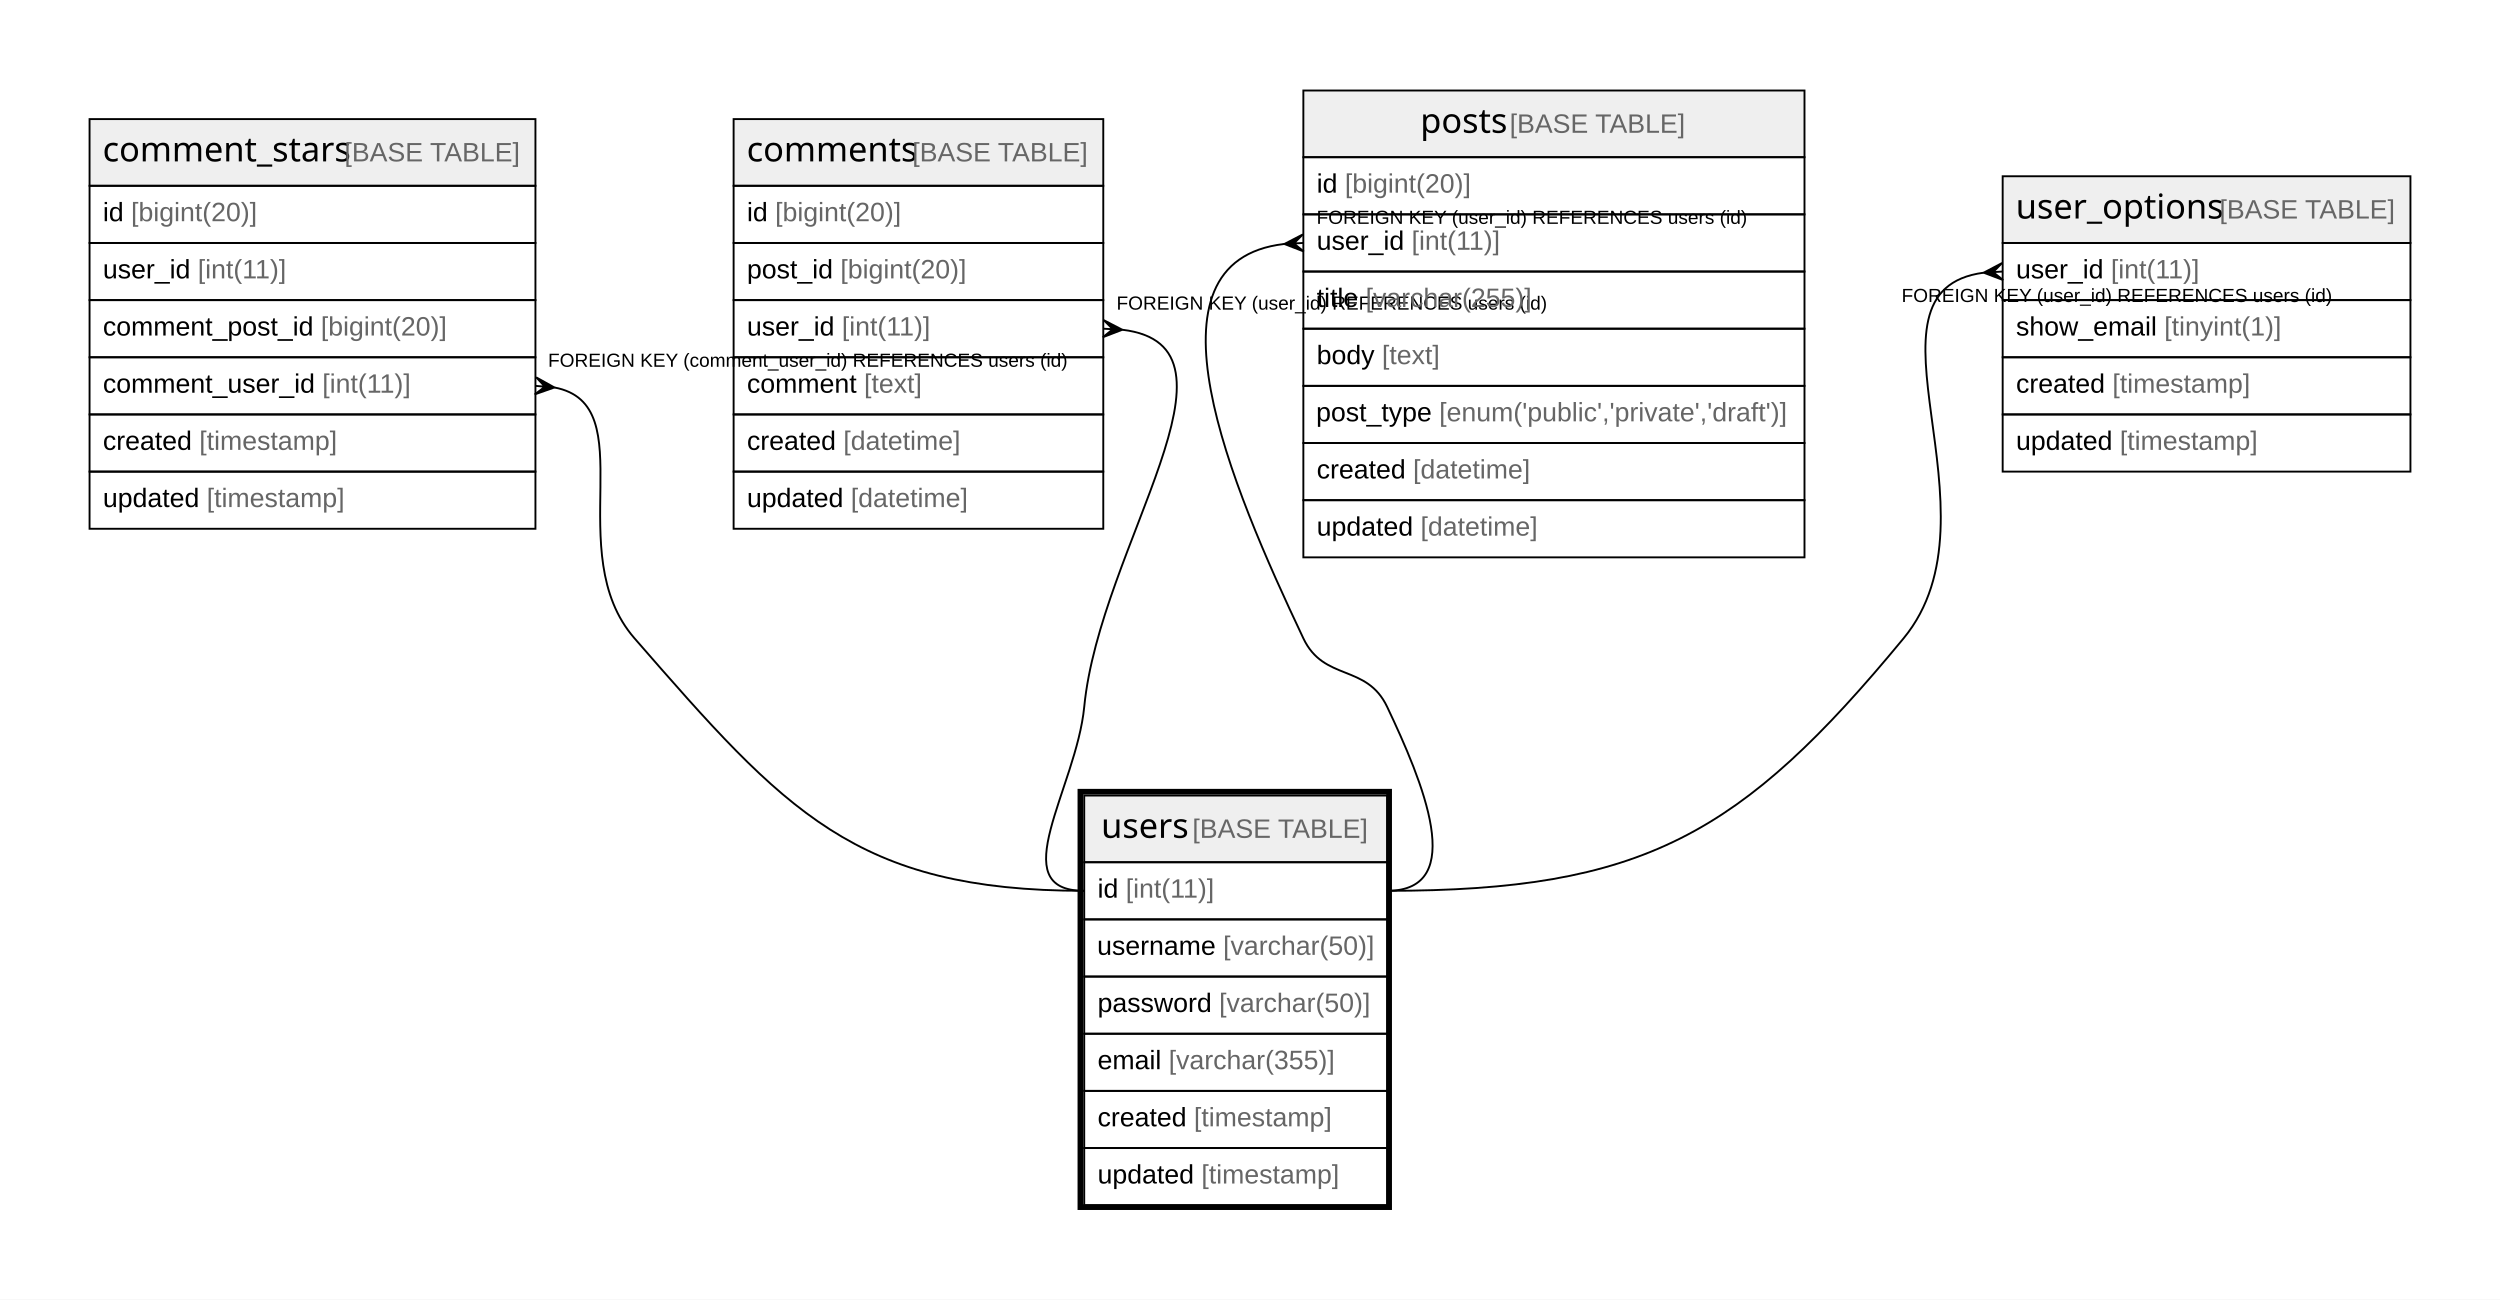
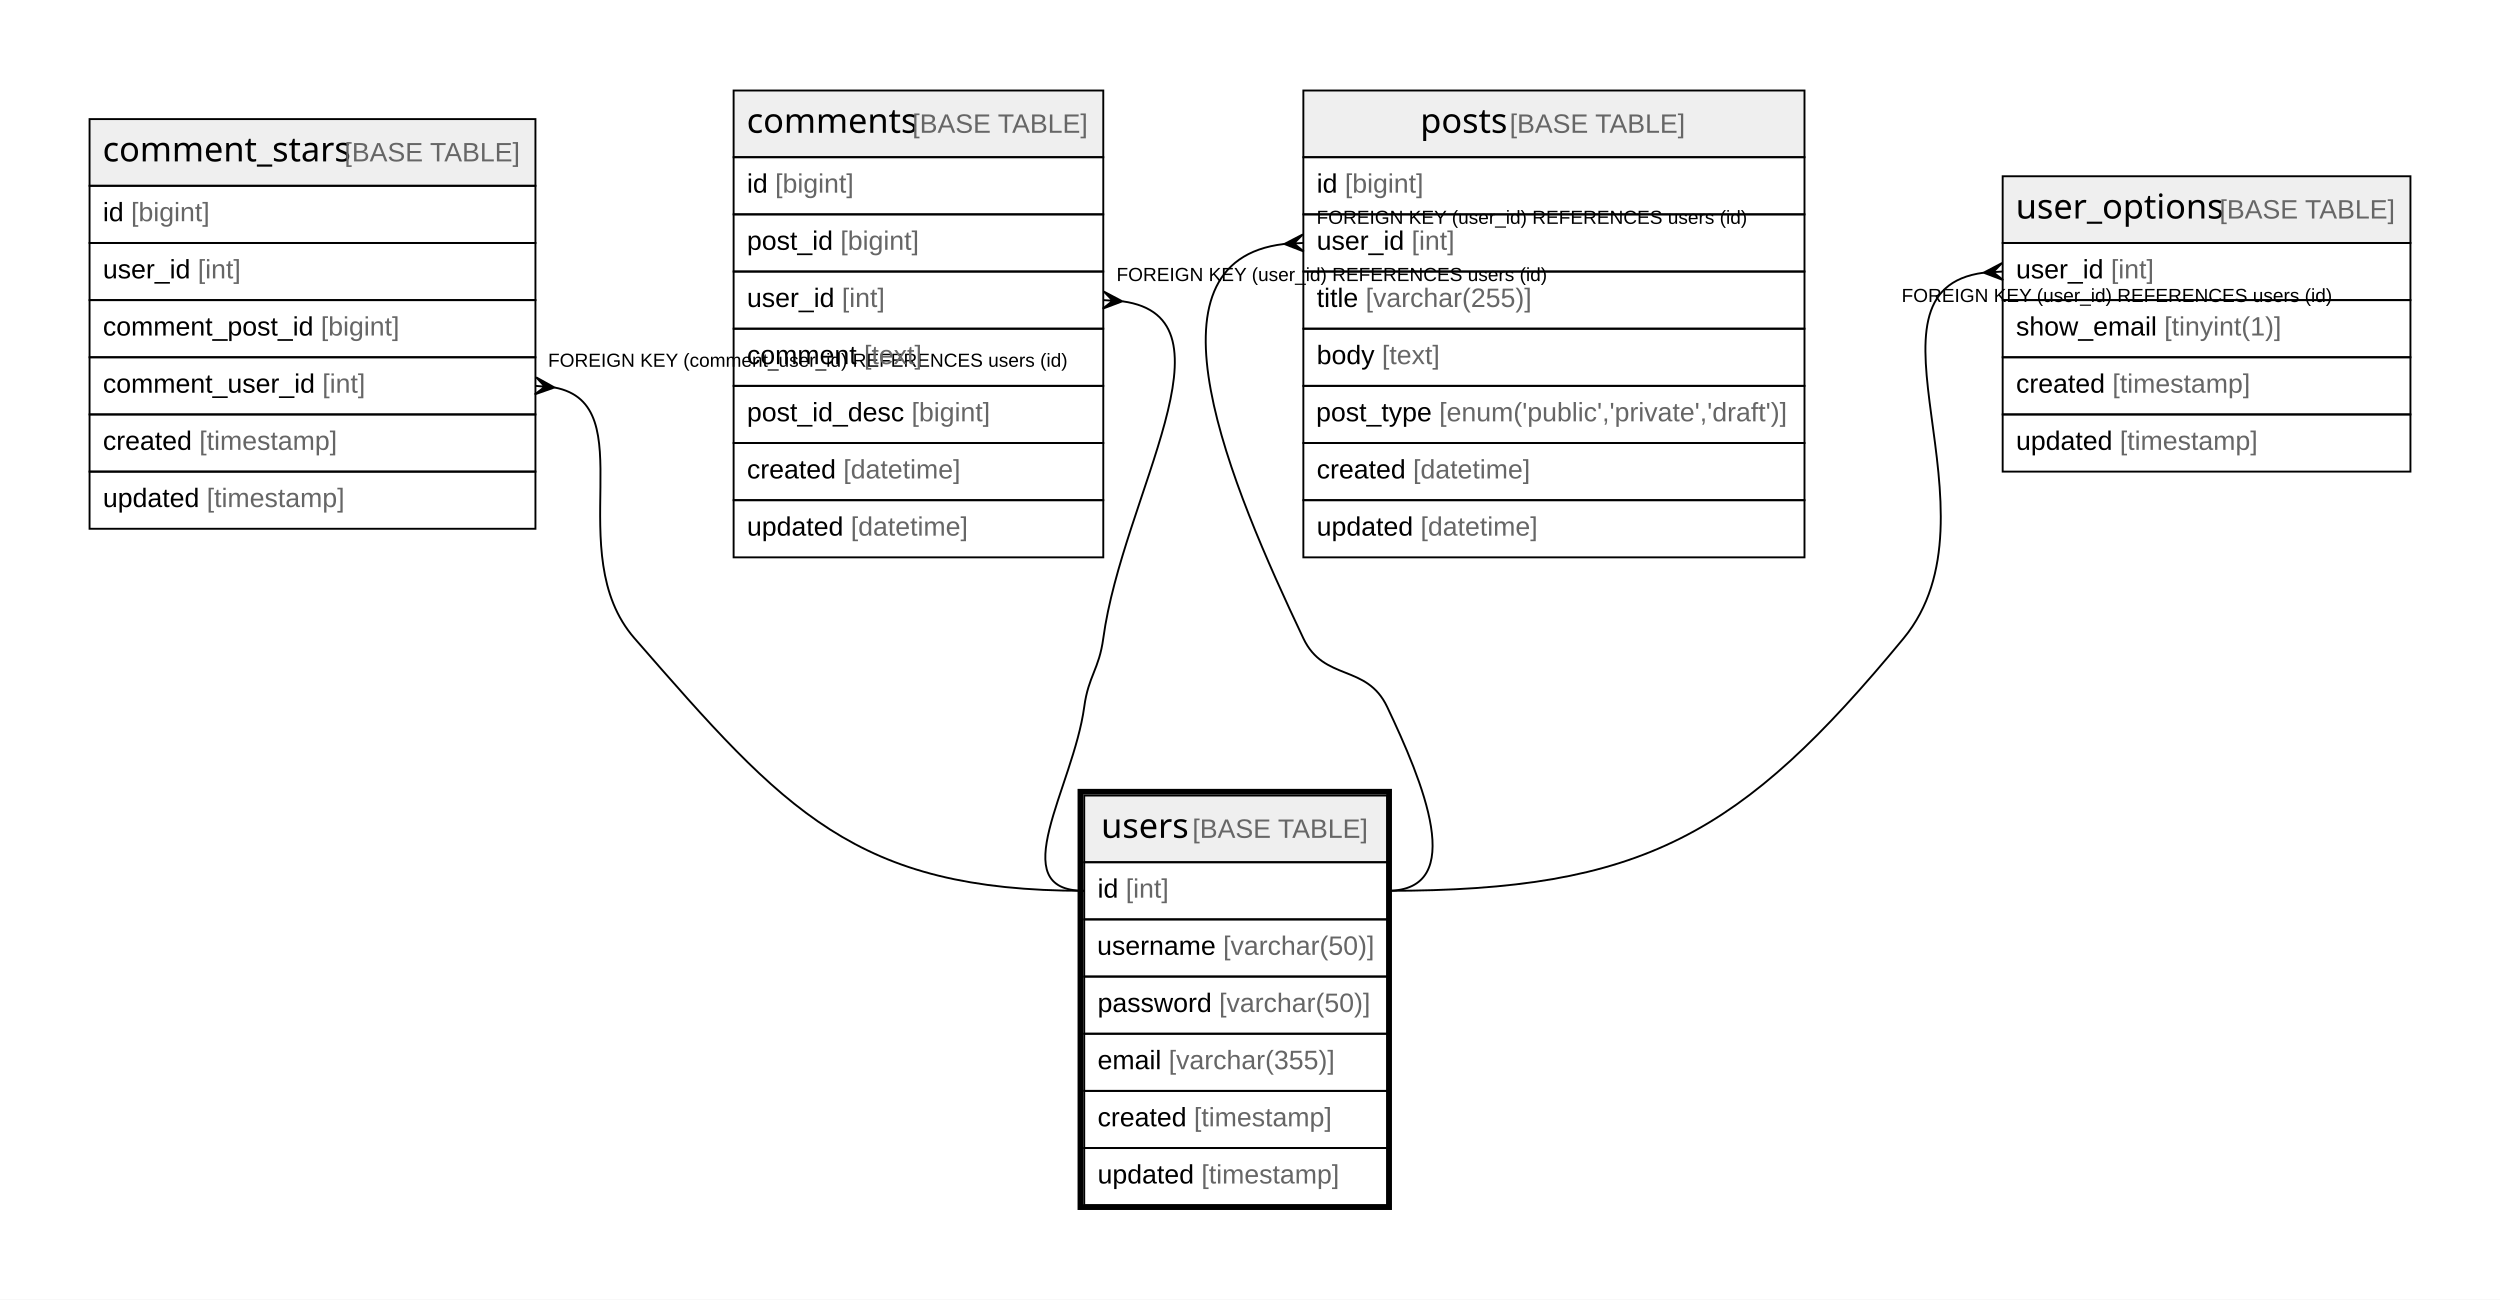
<svg xmlns="http://www.w3.org/2000/svg" width="1312pt" height="682pt" viewBox="0.00 0.00 1312.00 682.00">
  <g id="graph0" class="graph" transform="scale(1 1) rotate(0) translate(4 678)">
    <polygon fill="#ffffff" stroke="transparent" points="-4,4 -4,-678 1308,-678 1308,4 -4,4" />
    <g id="node1" class="node">
      <polygon fill="#efefef" stroke="transparent" points="565,-225.5 565,-260.5 724,-260.5 724,-225.5 565,-225.5" />
      <polygon fill="none" stroke="#000000" points="565,-225.5 565,-260.5 724,-260.5 724,-225.5 565,-225.5" />
      <text text-anchor="start" x="573.871" y="-238.3" font-family="Arial Bold" font-size="18.00" fill="#000000">users</text>
      <text text-anchor="start" x="617.875" y="-238.3" font-family="Arial" font-size="14.00" fill="#000000"> </text>
      <text text-anchor="start" x="621.766" y="-238.3" font-family="Arial" font-size="14.00" fill="#666666">[BASE TABLE]</text>
      <polygon fill="none" stroke="#000000" points="565,-195.5 565,-225.5 724,-225.5 724,-195.5 565,-195.5" />
      <text text-anchor="start" x="572" y="-206.9" font-family="Arial" font-size="14.00" fill="#000000">id </text>
-       <text text-anchor="start" x="586.78" y="-206.9" font-family="Arial" font-size="14.00" fill="#666666">[int(11)]</text>
+       <text text-anchor="start" x="586.78" y="-206.9" font-family="Arial" font-size="14.00" fill="#666666">[int]</text>
      <polygon fill="none" stroke="#000000" points="565,-165.5 565,-195.5 724,-195.5 724,-165.5 565,-165.5" />
      <text text-anchor="start" x="571.769" y="-176.9" font-family="Arial" font-size="14.00" fill="#000000">username </text>
      <text text-anchor="start" x="637.894" y="-176.9" font-family="Arial" font-size="14.00" fill="#666666">[varchar(50)]</text>
      <polygon fill="none" stroke="#000000" points="565,-135.5 565,-165.5 724,-165.5 724,-135.5 565,-135.5" />
      <text text-anchor="start" x="572" y="-146.9" font-family="Arial" font-size="14.00" fill="#000000">password </text>
      <text text-anchor="start" x="635.788" y="-146.9" font-family="Arial" font-size="14.00" fill="#666666">[varchar(50)]</text>
      <polygon fill="none" stroke="#000000" points="565,-105.5 565,-135.5 724,-135.5 724,-105.5 565,-105.5" />
      <text text-anchor="start" x="572" y="-116.9" font-family="Arial" font-size="14.00" fill="#000000">email </text>
      <text text-anchor="start" x="609.33" y="-116.9" font-family="Arial" font-size="14.00" fill="#666666">[varchar(355)]</text>
      <polygon fill="none" stroke="#000000" points="565,-75.5 565,-105.5 724,-105.5 724,-75.5 565,-75.5" />
      <text text-anchor="start" x="572" y="-86.9" font-family="Arial" font-size="14.00" fill="#000000">created </text>
      <text text-anchor="start" x="622.572" y="-86.9" font-family="Arial" font-size="14.00" fill="#666666">[timestamp]</text>
      <polygon fill="none" stroke="#000000" points="565,-45.5 565,-75.5 724,-75.5 724,-45.5 565,-45.5" />
      <text text-anchor="start" x="572" y="-56.9" font-family="Arial" font-size="14.00" fill="#000000">updated </text>
      <text text-anchor="start" x="626.477" y="-56.9" font-family="Arial" font-size="14.00" fill="#666666">[timestamp]</text>
      <polygon fill="none" stroke="#000000" stroke-width="3" points="563,-44.5 563,-262.5 725,-262.5 725,-44.5 563,-44.5" />
    </g>
    <g id="node2" class="node">
      <polygon fill="#efefef" stroke="transparent" points="43,-580.5 43,-615.5 277,-615.5 277,-580.5 43,-580.5" />
      <polygon fill="none" stroke="#000000" points="43,-580.5 43,-615.5 277,-615.5 277,-580.5 43,-580.5" />
      <text text-anchor="start" x="49.867" y="-593.3" font-family="Arial Bold" font-size="18.00" fill="#000000">comment_stars</text>
      <text text-anchor="start" x="172.879" y="-593.3" font-family="Arial" font-size="14.00" fill="#000000"> </text>
      <text text-anchor="start" x="176.77" y="-593.3" font-family="Arial" font-size="14.00" fill="#666666">[BASE TABLE]</text>
      <polygon fill="none" stroke="#000000" points="43,-550.5 43,-580.5 277,-580.5 277,-550.5 43,-550.5" />
      <text text-anchor="start" x="50" y="-561.9" font-family="Arial" font-size="14.00" fill="#000000">id </text>
-       <text text-anchor="start" x="64.78" y="-561.9" font-family="Arial" font-size="14.00" fill="#666666">[bigint(20)]</text>
+       <text text-anchor="start" x="64.78" y="-561.9" font-family="Arial" font-size="14.00" fill="#666666">[bigint]</text>
      <polygon fill="none" stroke="#000000" points="43,-520.5 43,-550.5 277,-550.5 277,-520.5 43,-520.5" />
      <text text-anchor="start" x="50" y="-531.9" font-family="Arial" font-size="14.00" fill="#000000">user_id </text>
-       <text text-anchor="start" x="99.788" y="-531.9" font-family="Arial" font-size="14.00" fill="#666666">[int(11)]</text>
+       <text text-anchor="start" x="99.788" y="-531.9" font-family="Arial" font-size="14.00" fill="#666666">[int]</text>
      <polygon fill="none" stroke="#000000" points="43,-490.5 43,-520.5 277,-520.5 277,-490.5 43,-490.5" />
      <text text-anchor="start" x="50" y="-501.9" font-family="Arial" font-size="14.00" fill="#000000">comment_post_id </text>
-       <text text-anchor="start" x="164.36" y="-501.9" font-family="Arial" font-size="14.00" fill="#666666">[bigint(20)]</text>
+       <text text-anchor="start" x="164.36" y="-501.9" font-family="Arial" font-size="14.00" fill="#666666">[bigint]</text>
      <polygon fill="none" stroke="#000000" points="43,-460.5 43,-490.5 277,-490.5 277,-460.5 43,-460.5" />
      <text text-anchor="start" x="50" y="-471.9" font-family="Arial" font-size="14.00" fill="#000000">comment_user_id </text>
-       <text text-anchor="start" x="165.13" y="-471.9" font-family="Arial" font-size="14.00" fill="#666666">[int(11)]</text>
+       <text text-anchor="start" x="165.13" y="-471.9" font-family="Arial" font-size="14.00" fill="#666666">[int]</text>
      <polygon fill="none" stroke="#000000" points="43,-430.5 43,-460.5 277,-460.5 277,-430.5 43,-430.5" />
      <text text-anchor="start" x="50" y="-441.9" font-family="Arial" font-size="14.00" fill="#000000">created </text>
      <text text-anchor="start" x="100.572" y="-441.9" font-family="Arial" font-size="14.00" fill="#666666">[timestamp]</text>
      <polygon fill="none" stroke="#000000" points="43,-400.5 43,-430.5 277,-430.5 277,-400.5 43,-400.5" />
      <text text-anchor="start" x="50" y="-411.9" font-family="Arial" font-size="14.00" fill="#000000">updated </text>
      <text text-anchor="start" x="104.477" y="-411.9" font-family="Arial" font-size="14.00" fill="#666666">[timestamp]</text>
    </g>
    <g id="edge1" class="edge">
      <path fill="none" stroke="#000000" d="M286.967,-474.651C334.397,-465.69 289.883,-387.907 329,-343 408.009,-252.296 444.71,-210.5 565,-210.5" />
      <polygon fill="#000000" stroke="#000000" points="286.964,-474.651 276.618,-471.016 281.982,-475.076 277,-475.5 277,-475.5 277,-475.5 281.982,-475.076 277.382,-479.984 286.964,-474.651 286.964,-474.651" />
      <text text-anchor="start" x="283.608" y="-485.5" font-family="Arial" font-size="10.00" fill="#000000">FOREIGN KEY (comment_user_id) REFERENCES users (id)</text>
    </g>
    <g id="node3" class="node">
-       <polygon fill="#efefef" stroke="transparent" points="381,-580.5 381,-615.5 575,-615.5 575,-580.5 381,-580.5" />
-       <polygon fill="none" stroke="#000000" points="381,-580.5 381,-615.5 575,-615.5 575,-580.5 381,-580.5" />
-       <text text-anchor="start" x="387.87" y="-593.3" font-family="Arial Bold" font-size="18.00" fill="#000000">comments</text>
-       <text text-anchor="start" x="470.876" y="-593.3" font-family="Arial" font-size="14.00" fill="#000000"> </text>
-       <text text-anchor="start" x="474.766" y="-593.3" font-family="Arial" font-size="14.00" fill="#666666">[BASE TABLE]</text>
-       <polygon fill="none" stroke="#000000" points="381,-550.5 381,-580.5 575,-580.5 575,-550.5 381,-550.5" />
-       <text text-anchor="start" x="388" y="-561.9" font-family="Arial" font-size="14.00" fill="#000000">id </text>
-       <text text-anchor="start" x="402.78" y="-561.9" font-family="Arial" font-size="14.00" fill="#666666">[bigint(20)]</text>
-       <polygon fill="none" stroke="#000000" points="381,-520.5 381,-550.5 575,-550.5 575,-520.5 381,-520.5" />
-       <text text-anchor="start" x="388" y="-531.9" font-family="Arial" font-size="14.00" fill="#000000">post_id </text>
-       <text text-anchor="start" x="437.018" y="-531.9" font-family="Arial" font-size="14.00" fill="#666666">[bigint(20)]</text>
-       <polygon fill="none" stroke="#000000" points="381,-490.5 381,-520.5 575,-520.5 575,-490.5 381,-490.5" />
-       <text text-anchor="start" x="388" y="-501.9" font-family="Arial" font-size="14.00" fill="#000000">user_id </text>
-       <text text-anchor="start" x="437.788" y="-501.9" font-family="Arial" font-size="14.00" fill="#666666">[int(11)]</text>
-       <polygon fill="none" stroke="#000000" points="381,-460.5 381,-490.5 575,-490.5 575,-460.5 381,-460.5" />
-       <text text-anchor="start" x="388" y="-471.9" font-family="Arial" font-size="14.00" fill="#000000">comment </text>
-       <text text-anchor="start" x="449.45" y="-471.9" font-family="Arial" font-size="14.00" fill="#666666">[text]</text>
-       <polygon fill="none" stroke="#000000" points="381,-430.5 381,-460.5 575,-460.5 575,-430.5 381,-430.5" />
-       <text text-anchor="start" x="388" y="-441.9" font-family="Arial" font-size="14.00" fill="#000000">created </text>
-       <text text-anchor="start" x="438.572" y="-441.9" font-family="Arial" font-size="14.00" fill="#666666">[datetime]</text>
-       <polygon fill="none" stroke="#000000" points="381,-400.5 381,-430.5 575,-430.5 575,-400.5 381,-400.5" />
-       <text text-anchor="start" x="388" y="-411.9" font-family="Arial" font-size="14.00" fill="#000000">updated </text>
-       <text text-anchor="start" x="442.477" y="-411.9" font-family="Arial" font-size="14.00" fill="#666666">[datetime]</text>
+       <polygon fill="#efefef" stroke="transparent" points="381,-595.5 381,-630.5 575,-630.5 575,-595.5 381,-595.5" />
+       <polygon fill="none" stroke="#000000" points="381,-595.5 381,-630.5 575,-630.5 575,-595.5 381,-595.5" />
+       <text text-anchor="start" x="387.87" y="-608.3" font-family="Arial Bold" font-size="18.00" fill="#000000">comments</text>
+       <text text-anchor="start" x="470.876" y="-608.3" font-family="Arial" font-size="14.00" fill="#000000"> </text>
+       <text text-anchor="start" x="474.766" y="-608.3" font-family="Arial" font-size="14.00" fill="#666666">[BASE TABLE]</text>
+       <polygon fill="none" stroke="#000000" points="381,-565.5 381,-595.5 575,-595.5 575,-565.5 381,-565.5" />
+       <text text-anchor="start" x="388" y="-576.9" font-family="Arial" font-size="14.00" fill="#000000">id </text>
+       <text text-anchor="start" x="402.78" y="-576.9" font-family="Arial" font-size="14.00" fill="#666666">[bigint]</text>
+       <polygon fill="none" stroke="#000000" points="381,-535.5 381,-565.5 575,-565.5 575,-535.5 381,-535.5" />
+       <text text-anchor="start" x="388" y="-546.9" font-family="Arial" font-size="14.00" fill="#000000">post_id </text>
+       <text text-anchor="start" x="437.018" y="-546.9" font-family="Arial" font-size="14.00" fill="#666666">[bigint]</text>
+       <polygon fill="none" stroke="#000000" points="381,-505.5 381,-535.5 575,-535.5 575,-505.5 381,-505.5" />
+       <text text-anchor="start" x="388" y="-516.9" font-family="Arial" font-size="14.00" fill="#000000">user_id </text>
+       <text text-anchor="start" x="437.788" y="-516.9" font-family="Arial" font-size="14.00" fill="#666666">[int]</text>
+       <polygon fill="none" stroke="#000000" points="381,-475.5 381,-505.5 575,-505.5 575,-475.5 381,-475.5" />
+       <text text-anchor="start" x="388" y="-486.9" font-family="Arial" font-size="14.00" fill="#000000">comment </text>
+       <text text-anchor="start" x="449.45" y="-486.9" font-family="Arial" font-size="14.00" fill="#666666">[text]</text>
+       <polygon fill="none" stroke="#000000" points="381,-445.5 381,-475.5 575,-475.5 575,-445.5 381,-445.5" />
+       <text text-anchor="start" x="388" y="-456.9" font-family="Arial" font-size="14.00" fill="#000000">post_id_desc </text>
+       <text text-anchor="start" x="474.366" y="-456.9" font-family="Arial" font-size="14.00" fill="#666666">[bigint]</text>
+       <polygon fill="none" stroke="#000000" points="381,-415.5 381,-445.5 575,-445.5 575,-415.5 381,-415.5" />
+       <text text-anchor="start" x="388" y="-426.9" font-family="Arial" font-size="14.00" fill="#000000">created </text>
+       <text text-anchor="start" x="438.572" y="-426.9" font-family="Arial" font-size="14.00" fill="#666666">[datetime]</text>
+       <polygon fill="none" stroke="#000000" points="381,-385.5 381,-415.5 575,-415.5 575,-385.5 381,-385.5" />
+       <text text-anchor="start" x="388" y="-396.9" font-family="Arial" font-size="14.00" fill="#000000">updated </text>
+       <text text-anchor="start" x="442.477" y="-396.9" font-family="Arial" font-size="14.00" fill="#666666">[datetime]</text>
    </g>
    <g id="edge2" class="edge">
-       <path fill="none" stroke="#000000" d="M584.988,-504.951C656.105,-496.467 573.188,-391.314 565,-307 560.854,-264.312 522.111,-210.5 565,-210.5" />
-       <polygon fill="#000000" stroke="#000000" points="584.985,-504.951 574.753,-501.007 579.992,-505.226 575,-505.5 575,-505.5 575,-505.5 579.992,-505.226 575.247,-509.993 584.985,-504.951 584.985,-504.951" />
-       <text text-anchor="start" x="581.945" y="-515.5" font-family="Arial" font-size="10.00" fill="#000000">FOREIGN KEY (user_id) REFERENCES users (id)</text>
+       <path fill="none" stroke="#000000" d="M585.145,-519.858C647.618,-511.234 585.155,-417.502 575,-343 572.757,-326.546 567.243,-323.454 565,-307 559.207,-264.504 522.111,-210.5 565,-210.5" />
+       <polygon fill="#000000" stroke="#000000" points="584.98,-519.868 574.716,-516.009 579.99,-520.184 575,-520.5 575,-520.5 575,-520.5 579.99,-520.184 575.284,-524.991 584.98,-519.868 584.98,-519.868" />
+       <text text-anchor="start" x="581.945" y="-530.5" font-family="Arial" font-size="10.00" fill="#000000">FOREIGN KEY (user_id) REFERENCES users (id)</text>
    </g>
    <g id="node4" class="node">
      <polygon fill="#efefef" stroke="transparent" points="680,-595.5 680,-630.5 943,-630.5 943,-595.5 680,-595.5" />
      <polygon fill="none" stroke="#000000" points="680,-595.5 680,-630.5 943,-630.5 943,-595.5 680,-595.5" />
      <text text-anchor="start" x="741.366" y="-608.3" font-family="Arial Bold" font-size="18.00" fill="#000000">posts</text>
      <text text-anchor="start" x="784.38" y="-608.3" font-family="Arial" font-size="14.00" fill="#000000"> </text>
      <text text-anchor="start" x="788.271" y="-608.3" font-family="Arial" font-size="14.00" fill="#666666">[BASE TABLE]</text>
      <polygon fill="none" stroke="#000000" points="680,-565.5 680,-595.5 943,-595.5 943,-565.5 680,-565.5" />
      <text text-anchor="start" x="687" y="-576.9" font-family="Arial" font-size="14.00" fill="#000000">id </text>
-       <text text-anchor="start" x="701.78" y="-576.9" font-family="Arial" font-size="14.00" fill="#666666">[bigint(20)]</text>
+       <text text-anchor="start" x="701.78" y="-576.9" font-family="Arial" font-size="14.00" fill="#666666">[bigint]</text>
      <polygon fill="none" stroke="#000000" points="680,-535.5 680,-565.5 943,-565.5 943,-535.5 680,-535.5" />
      <text text-anchor="start" x="687" y="-546.9" font-family="Arial" font-size="14.00" fill="#000000">user_id </text>
-       <text text-anchor="start" x="736.788" y="-546.9" font-family="Arial" font-size="14.00" fill="#666666">[int(11)]</text>
+       <text text-anchor="start" x="736.788" y="-546.9" font-family="Arial" font-size="14.00" fill="#666666">[int]</text>
      <polygon fill="none" stroke="#000000" points="680,-505.5 680,-535.5 943,-535.5 943,-505.5 680,-505.5" />
      <text text-anchor="start" x="687" y="-516.9" font-family="Arial" font-size="14.00" fill="#000000">title </text>
      <text text-anchor="start" x="712.668" y="-516.9" font-family="Arial" font-size="14.00" fill="#666666">[varchar(255)]</text>
      <polygon fill="none" stroke="#000000" points="680,-475.5 680,-505.5 943,-505.5 943,-475.5 680,-475.5" />
      <text text-anchor="start" x="687" y="-486.9" font-family="Arial" font-size="14.00" fill="#000000">body </text>
      <text text-anchor="start" x="721.238" y="-486.9" font-family="Arial" font-size="14.00" fill="#666666">[text]</text>
      <polygon fill="none" stroke="#000000" points="680,-445.5 680,-475.5 943,-475.5 943,-445.5 680,-445.5" />
      <text text-anchor="start" x="686.697" y="-456.9" font-family="Arial" font-size="14.00" fill="#000000">post_type </text>
      <text text-anchor="start" x="751.282" y="-456.9" font-family="Arial" font-size="14.00" fill="#666666">[enum('public','private','draft')]</text>
      <polygon fill="none" stroke="#000000" points="680,-415.5 680,-445.5 943,-445.5 943,-415.5 680,-415.5" />
      <text text-anchor="start" x="687" y="-426.9" font-family="Arial" font-size="14.00" fill="#000000">created </text>
      <text text-anchor="start" x="737.572" y="-426.9" font-family="Arial" font-size="14.00" fill="#666666">[datetime]</text>
      <polygon fill="none" stroke="#000000" points="680,-385.5 680,-415.5 943,-415.5 943,-385.5 680,-385.5" />
      <text text-anchor="start" x="687" y="-396.9" font-family="Arial" font-size="14.00" fill="#000000">updated </text>
      <text text-anchor="start" x="741.477" y="-396.9" font-family="Arial" font-size="14.00" fill="#666666">[datetime]</text>
    </g>
    <g id="edge3" class="edge">
      <path fill="none" stroke="#000000" d="M669.847,-549.942C591.877,-540.862 642.05,-423.083 680,-343 690.82,-320.167 713.18,-329.833 724,-307 742.366,-268.243 766.889,-210.5 724,-210.5" />
      <polygon fill="#000000" stroke="#000000" points="670.015,-549.951 679.753,-554.993 675.008,-550.225 680,-550.5 680,-550.5 680,-550.5 675.008,-550.225 680.247,-546.007 670.015,-549.951 670.015,-549.951" />
      <text text-anchor="start" x="686.945" y="-560.5" font-family="Arial" font-size="10.00" fill="#000000">FOREIGN KEY (user_id) REFERENCES users (id)</text>
    </g>
    <g id="node5" class="node">
      <polygon fill="#efefef" stroke="transparent" points="1047,-550.5 1047,-585.5 1261,-585.5 1261,-550.5 1047,-550.5" />
      <polygon fill="none" stroke="#000000" points="1047,-550.5 1047,-585.5 1261,-585.5 1261,-550.5 1047,-550.5" />
      <text text-anchor="start" x="1053.857" y="-563.3" font-family="Arial Bold" font-size="18.00" fill="#000000">user_options</text>
      <text text-anchor="start" x="1156.889" y="-563.3" font-family="Arial" font-size="14.00" fill="#000000"> </text>
      <text text-anchor="start" x="1160.78" y="-563.3" font-family="Arial" font-size="14.00" fill="#666666">[BASE TABLE]</text>
      <polygon fill="none" stroke="#000000" points="1047,-520.5 1047,-550.5 1261,-550.5 1261,-520.5 1047,-520.5" />
      <text text-anchor="start" x="1054" y="-531.9" font-family="Arial" font-size="14.00" fill="#000000">user_id </text>
-       <text text-anchor="start" x="1103.788" y="-531.9" font-family="Arial" font-size="14.00" fill="#666666">[int(11)]</text>
+       <text text-anchor="start" x="1103.788" y="-531.9" font-family="Arial" font-size="14.00" fill="#666666">[int]</text>
      <polygon fill="none" stroke="#000000" points="1047,-490.5 1047,-520.5 1261,-520.5 1261,-490.5 1047,-490.5" />
      <text text-anchor="start" x="1054" y="-501.9" font-family="Arial" font-size="14.00" fill="#000000">show_email </text>
      <text text-anchor="start" x="1131.784" y="-501.9" font-family="Arial" font-size="14.00" fill="#666666">[tinyint(1)]</text>
      <polygon fill="none" stroke="#000000" points="1047,-460.5 1047,-490.5 1261,-490.5 1261,-460.5 1047,-460.5" />
      <text text-anchor="start" x="1054" y="-471.9" font-family="Arial" font-size="14.00" fill="#000000">created </text>
      <text text-anchor="start" x="1104.572" y="-471.9" font-family="Arial" font-size="14.00" fill="#666666">[timestamp]</text>
      <polygon fill="none" stroke="#000000" points="1047,-430.5 1047,-460.5 1261,-460.5 1261,-430.5 1047,-430.5" />
      <text text-anchor="start" x="1054" y="-441.9" font-family="Arial" font-size="14.00" fill="#000000">updated </text>
      <text text-anchor="start" x="1108.477" y="-441.9" font-family="Arial" font-size="14.00" fill="#666666">[timestamp]</text>
    </g>
    <g id="edge4" class="edge">
      <path fill="none" stroke="#000000" d="M1036.989,-534.886C965.758,-525.41 1049.093,-408.549 995,-343 909.666,-239.594 858.07,-210.5 724,-210.5" />
      <polygon fill="#000000" stroke="#000000" points="1037.019,-534.888 1046.724,-539.992 1042.009,-535.194 1047,-535.5 1047,-535.5 1047,-535.5 1042.009,-535.194 1047.276,-531.008 1037.019,-534.888 1037.019,-534.888" />
      <text text-anchor="start" x="993.945" y="-519.5" font-family="Arial" font-size="10.00" fill="#000000">FOREIGN KEY (user_id) REFERENCES users (id)</text>
    </g>
  </g>
</svg>
